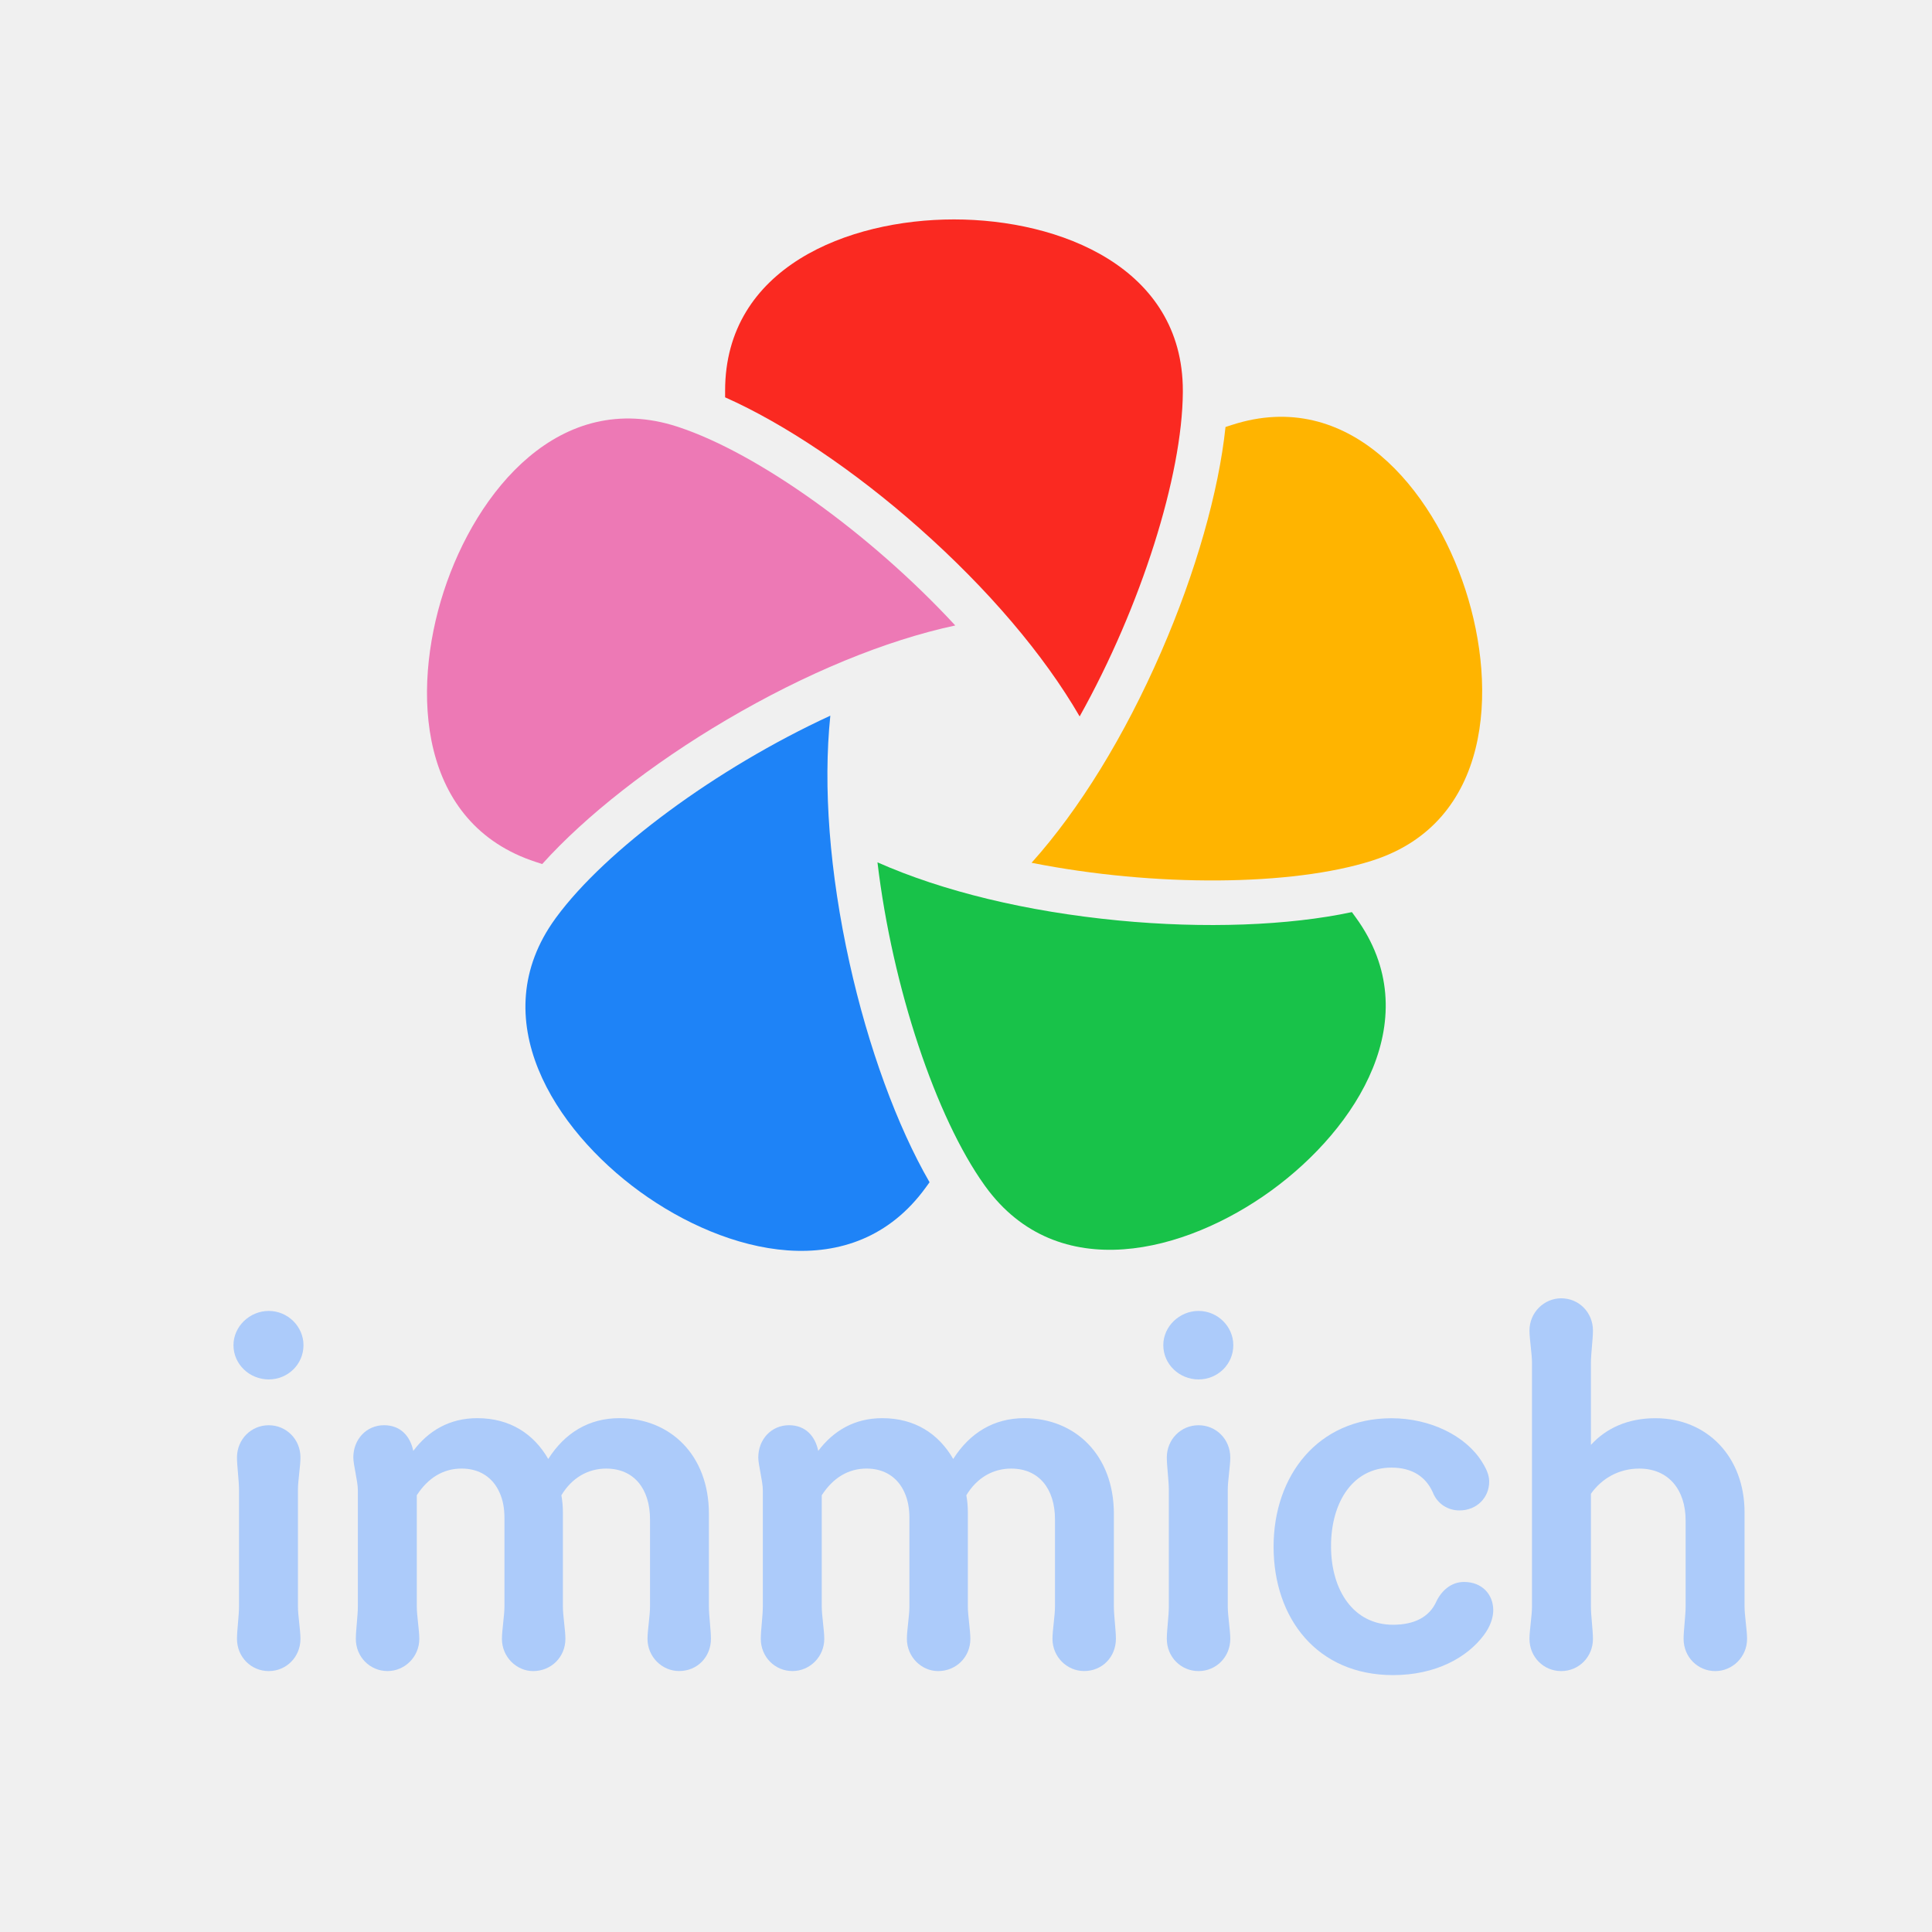
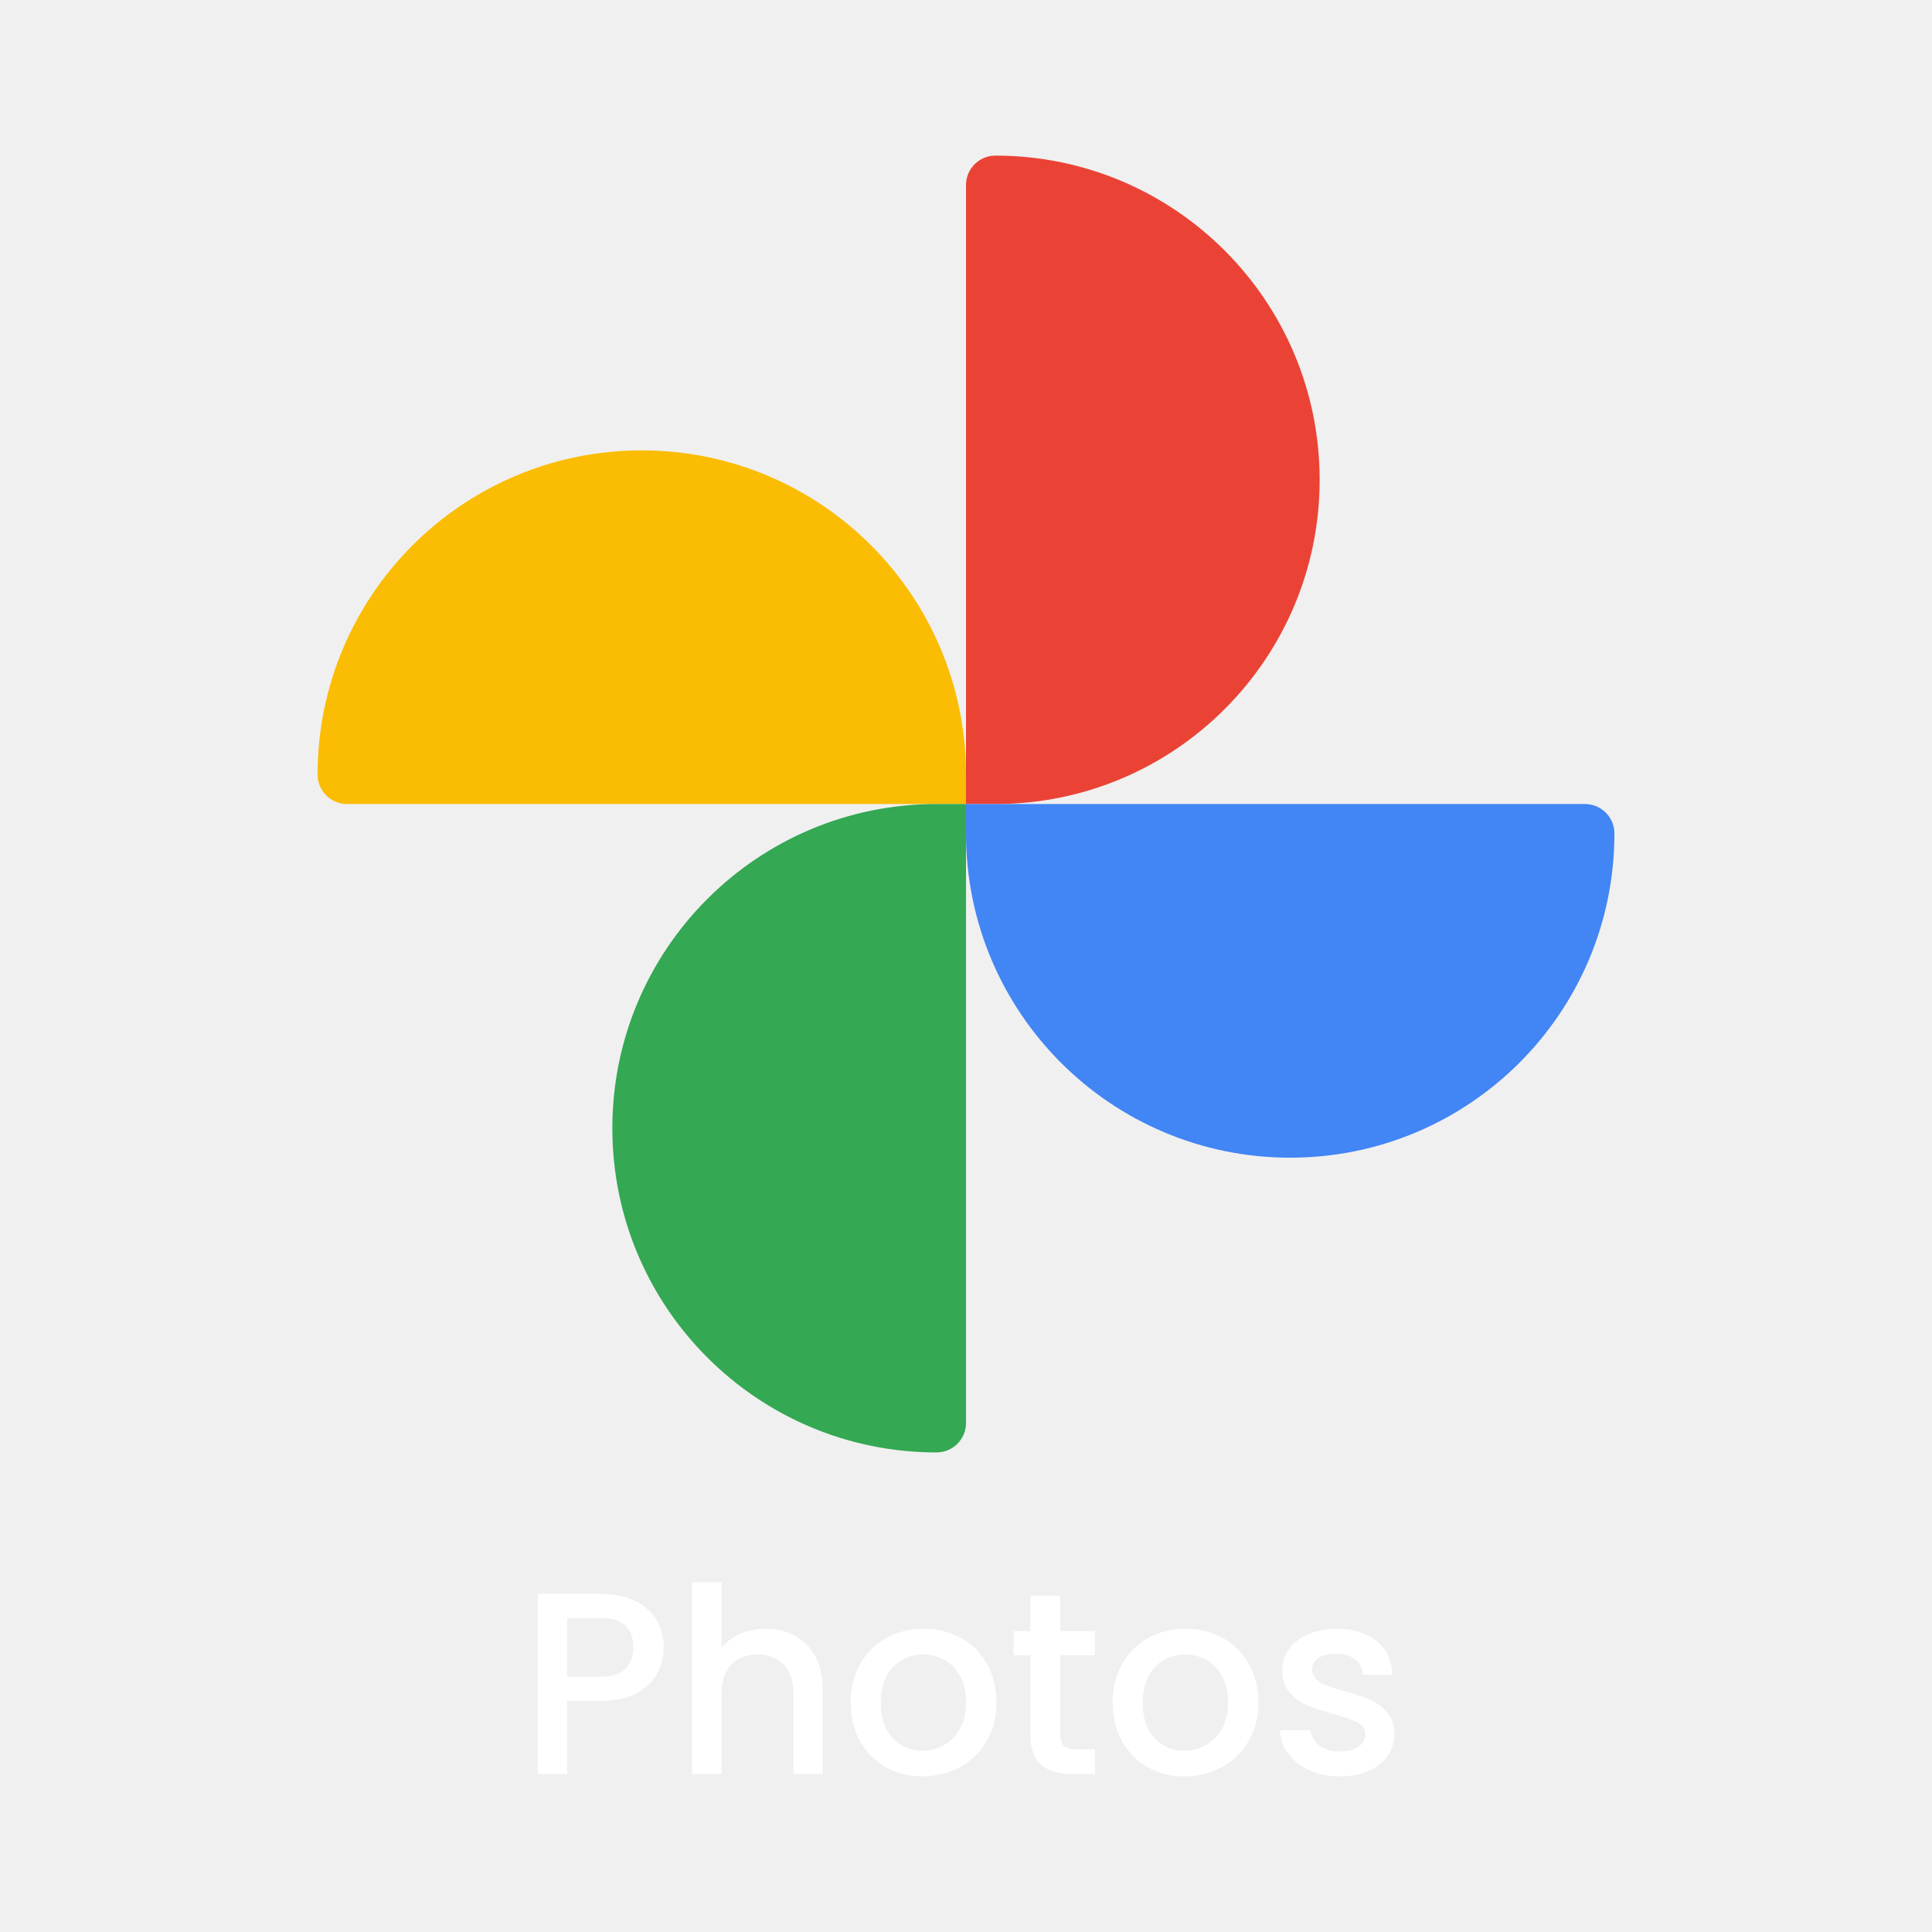
- <svg xmlns="http://www.w3.org/2000/svg" version="1.1" id="Router_Medium_x5F_Black_00000037681990313894948460000012967653829507626171_" x="0px" y="0px" viewBox="0 0 792 792" style="enable-background:new 0 0 792 792;" xml:space="preserve">
-   <style type="text/css">
- 	.st0{fill:#ACCBFA;}
- 	.st1{fill:#FA2921;}
- 	.st2{fill:#ED79B5;}
- 	.st3{fill:#FFB400;}
- 	.st4{fill:#1E83F7;}
- 	.st5{fill:#18C249;}
- </style>
-   <g>
-     <path class="st0" d="M110.16,537.4c7.85,0,14.25,6.4,14.25,14.04c0,7.85-6.4,14.04-14.25,14.04s-14.45-6.19-14.45-14.04   C95.71,543.8,102.32,537.4,110.16,537.4z M97.98,610.7c0-3.72-0.83-9.71-0.83-13.22c0-7.43,5.78-13.22,13.01-13.22   s13.01,5.78,13.01,13.22c0,3.51-1.03,9.5-1.03,13.22v47.9c0,3.72,1.03,9.71,1.03,13.22c0,7.43-5.78,13.22-13.01,13.22   s-13.01-5.78-13.01-13.22c0-3.51,0.83-9.5,0.83-13.22V610.7z" />
-     <path class="st0" d="M265.44,671.82c0-3.51,1.03-9.5,1.03-13.22v-35.72c0-12.6-6.61-20.85-17.96-20.85   c-7.43,0-14.04,3.72-18.38,10.94c0.41,2.27,0.62,4.54,0.62,7.02v38.61c0,3.72,1.03,9.71,1.03,13.22c0,7.43-5.78,13.22-13.22,13.22   c-6.81,0-12.8-5.78-12.8-13.22c0-3.51,1.03-9.5,1.03-13.22v-36.34c0-3.92-0.62-7.43-2.06-10.53c-2.69-5.99-8.05-9.71-15.49-9.71   c-7.64,0-13.83,3.92-18.38,10.94v45.63c0,3.72,1.03,9.71,1.03,13.22c0,7.43-5.99,13.22-13.01,13.22c-7.23,0-13.01-5.78-13.01-13.22   c0-3.51,0.83-9.5,0.83-13.22v-47.7c0-3.72-1.86-10.32-1.86-13.42c0-7.43,5.37-13.22,12.6-13.22c6.81,0,10.74,4.54,11.98,10.53   c6.19-8.26,14.87-13.42,26.22-13.42c13.42,0,23.13,6.4,29.11,16.73c6.81-10.74,16.73-16.73,29.11-16.73   c20.86,0,36.75,15.07,36.75,39.23v37.99c0,3.72,0.83,9.71,0.83,13.22c0,7.43-5.57,13.22-13.01,13.22   C271.43,685.04,265.44,679.26,265.44,671.82z" />
-     <path class="st0" d="M431.45,671.82c0-3.51,1.03-9.5,1.03-13.22v-35.72c0-12.6-6.61-20.85-17.96-20.85   c-7.43,0-14.04,3.72-18.38,10.94c0.41,2.27,0.62,4.54,0.62,7.02v38.61c0,3.72,1.03,9.71,1.03,13.22c0,7.43-5.78,13.22-13.22,13.22   c-6.82,0-12.8-5.78-12.8-13.22c0-3.51,1.03-9.5,1.03-13.22v-36.34c0-3.92-0.62-7.43-2.06-10.53c-2.68-5.99-8.05-9.71-15.49-9.71   c-7.64,0-13.83,3.92-18.38,10.94v45.63c0,3.72,1.03,9.71,1.03,13.22c0,7.43-5.99,13.22-13.01,13.22c-7.23,0-13.01-5.78-13.01-13.22   c0-3.51,0.83-9.5,0.83-13.22v-47.7c0-3.72-1.86-10.32-1.86-13.42c0-7.43,5.37-13.22,12.6-13.22c6.82,0,10.74,4.54,11.98,10.53   c6.2-8.26,14.87-13.42,26.22-13.42c13.42,0,23.13,6.4,29.11,16.73c6.81-10.74,16.72-16.73,29.11-16.73   c20.86,0,36.75,15.07,36.75,39.23v37.99c0,3.72,0.83,9.71,0.83,13.22c0,7.43-5.57,13.22-13.01,13.22   C437.44,685.04,431.45,679.26,431.45,671.82z" />
-     <path class="st0" d="M491.33,537.4c7.85,0,14.25,6.4,14.25,14.04c0,7.85-6.4,14.04-14.25,14.04s-14.45-6.19-14.45-14.04   C476.87,543.8,483.48,537.4,491.33,537.4z M479.15,610.7c0-3.72-0.83-9.71-0.83-13.22c0-7.43,5.78-13.22,13.01-13.22   s13.01,5.78,13.01,13.22c0,3.51-1.03,9.5-1.03,13.22v47.9c0,3.72,1.03,9.71,1.03,13.22c0,7.43-5.78,13.22-13.01,13.22   s-13.01-5.78-13.01-13.22c0-3.51,0.83-9.5,0.83-13.22V610.7z" />
-     <path class="st0" d="M522.09,634.04c0-29.11,18.17-52.65,48.32-52.65c15.9,0,30.56,7.23,37.17,17.97c2.48,3.92,2.89,6.19,2.89,8.05   c0,6.4-4.96,11.77-12.18,11.77c-4.75,0-9.08-2.68-10.94-7.43c-2.89-6.4-8.47-10.12-16.93-10.12c-15.9,0-24.78,14.25-24.78,32.21   c0,18.17,9.29,32.21,25.4,32.21c8.67,0,14.87-3.1,17.76-9.5c2.06-4.34,5.99-8.05,11.36-8.05c7.43,0,11.98,5.16,11.98,11.56   c0,3.1-1.24,6.81-3.92,10.32c-6.82,9.09-19.62,16.31-37.17,16.31C540.06,686.69,522.09,663.56,522.09,634.04z" />
-     <path class="st0" d="M690.17,671.82c0-3.51,0.83-9.5,0.83-13.22v-35.3c0-12.6-7.02-21.27-19-21.27c-8.26,0-15.28,3.92-19.82,10.32   v46.25c0,3.72,0.83,9.71,0.83,13.22c0,7.43-5.78,13.22-13.01,13.22s-13.01-5.78-13.01-13.22c0-3.51,1.03-9.5,1.03-13.22v-99.94   c0-3.72-1.03-9.71-1.03-13.22c0-7.43,5.99-13.22,13.01-13.22c7.23,0,13.01,5.78,13.01,13.22c0,3.51-0.83,9.5-0.83,13.22v33.66   c6.2-6.81,15.07-10.94,26.43-10.94c21.27,0,36.55,15.9,36.55,38.61v38.61c0,3.72,1.03,9.71,1.03,13.22   c0,7.43-5.99,13.22-13.01,13.22C695.95,685.04,690.17,679.26,690.17,671.82z" />
+ <svg xmlns="http://www.w3.org/2000/svg" version="1.1" viewBox="0 0 744.90 744.90">
+   <g transform="translate(122.45, 60.00) scale(8.474576)">
+     <path fill="#FBBC04" d="M14.75 13.41c8.146 0 14.75 6.603 14.75 14.75v1.34H1.34C.6 29.5 0 28.9 0 28.16c0-8.147 6.604-14.75 14.75-14.75z" />
+     <path fill="#EA4335" d="M45.59 14.75c0 8.146-6.603 14.75-14.75 14.75H29.5V1.34C29.5.6 30.1 0 30.84 0c8.147 0 14.75 6.604 14.75 14.75z" />
+     <path fill="#4285F4" d="M44.25 45.59c-8.146 0-14.75-6.603-14.75-14.75V29.5h28.16c.74 0 1.34.6 1.34 1.34 0 8.147-6.604 14.75-14.75 14.75z" />
+     <path fill="#34A853" d="M13.41 44.25c0-8.146 6.603-14.75 14.75-14.75h1.34v28.16c0 .74-.6 1.34-1.34 1.34-8.147 0-14.75-6.604-14.75-14.75z" />
  </g>
-   <g>
-     <path class="st1" d="M376.76,216.42c28.32,25.07,51.15,51.95,65.83,77.27c25.23-45.12,42.08-98.73,42.3-132.88   c0-0.24,0-0.46,0-0.66c0-50.53-50.41-70.2-93.82-70.2s-93.82,19.66-93.82,70.2c0,0.69,0,1.62,0,2.73   C321.44,173.62,350.14,192.84,376.76,216.42z" />
-     <path class="st2" d="M222.27,354.21c17.7-19.69,44.85-41.04,75.5-59.08c32.6-19.19,65.21-32.59,93.83-38.73   c-35.11-37.94-80.89-70.53-113.31-81.29c-0.23-0.07-0.44-0.14-0.63-0.21c-48.06-15.61-82.34,26.25-95.75,67.54   c-13.42,41.29-10.29,95.31,37.77,110.92C220.33,353.58,221.21,353.86,222.27,354.21z" />
-     <path class="st3" d="M600.73,241.74c-13.42-41.29-47.69-83.15-95.75-67.54c-0.66,0.21-1.54,0.5-2.6,0.84   c-2.75,26.34-12.16,59.57-26.36,92.17c-15.09,34.68-33.6,64.69-53.14,86.48c50.7,10.05,106.9,9.52,139.45-0.83   c0.23-0.07,0.44-0.14,0.63-0.21C611.02,337.05,614.15,283.03,600.73,241.74z" />
-     <path class="st4" d="M348.22,394.58c-8.17-36.93-10.84-72.09-7.84-101.2c-46.93,21.67-92.08,55.14-112.33,82.64   c-0.14,0.19-0.27,0.37-0.39,0.54c-29.7,40.88-0.48,86.42,34.64,111.94s87.46,39.24,117.16-1.64c0.41-0.56,0.95-1.31,1.6-2.21   C367.81,461.72,355.9,429.3,348.22,394.58z" />
-     <path class="st5" d="M554.19,373.91c-25.9,5.53-60.41,6.84-95.81,3.42c-37.65-3.64-71.91-11.96-98.67-23.82   c6.11,51.33,23.99,104.61,43.89,132.37c0.14,0.19,0.27,0.37,0.39,0.54c29.7,40.88,82.04,27.16,117.16,1.64S585.5,417,555.8,376.12   C555.39,375.56,554.85,374.81,554.19,373.91z" />
+   <g fill="#FFFFFF" transform="translate(199.80, 684.00) scale(0.1, -0.1)">
+     <path fill-rule="evenodd" transform="translate(0, 0)" d="M315 282H189V0H75V695H315Q395 695 450.5 667.5Q506 640 533.5 593.0Q561 546 561 488Q561 435 536.0 388.0Q511 341 456.0 311.5Q401 282 315 282ZM444 488Q444 602 315 602H189V375H315Q380 375 412.0 404.5Q444 434 444 488Z" />
+     <path fill-rule="evenodd" transform="translate(595, 0)" d="M579 325V0H466V308Q466 382 429.0 421.5Q392 461 328 461Q264 461 226.5 421.5Q189 382 189 308V0H75V740H189V487Q218 522 262.5 541.0Q307 560 360 560Q423 560 472.5 533.0Q522 506 550.5 453.0Q579 400 579 325Z" />
+     <path fill-rule="evenodd" transform="translate(1244, 0)" d="M38 276Q38 360 75.0 425.0Q112 490 176.0 525.0Q240 560 319 560Q398 560 462.0 525.0Q526 490 563.0 425.0Q600 360 600 276Q600 192 562.0 127.0Q524 62 458.5 26.5Q393 -9 314 -9Q236 -9 173.0 26.5Q110 62 74.0 126.5Q38 191 38 276ZM483 276Q483 336 460.0 377.5Q437 419 399.0 440.0Q361 461 317 461Q273 461 235.5 440.0Q198 419 176.0 377.5Q154 336 154 276Q154 187 199.5 138.5Q245 90 314 90Q358 90 396.5 111.0Q435 132 459.0 174.0Q483 216 483 276Z" />
+     <path fill-rule="evenodd" transform="translate(1882, 0)" d="M208 458V153Q208 122 222.5 108.5Q237 95 272 95H342V0H252Q175 0 134.0 36.0Q93 72 93 153V458H28V551H93V688H208V551H342V458Z" />
+     <path fill-rule="evenodd" transform="translate(2254, 0)" d="M38 276Q38 360 75.0 425.0Q112 490 176.0 525.0Q240 560 319 560Q398 560 462.0 525.0Q526 490 563.0 425.0Q600 360 600 276Q600 192 562.0 127.0Q524 62 458.5 26.5Q393 -9 314 -9Q236 -9 173.0 26.5Q110 62 74.0 126.5Q38 191 38 276ZM483 276Q483 336 460.0 377.5Q437 419 399.0 440.0Q361 461 317 461Q273 461 235.5 440.0Q198 419 176.0 377.5Q154 336 154 276Q154 187 199.5 138.5Q245 90 314 90Q358 90 396.5 111.0Q435 132 459.0 174.0Q483 216 483 276Z" />
+     <path fill-rule="evenodd" transform="translate(2892, 0)" d="M45 169H163Q166 134 196.5 110.5Q227 87 273 87Q321 87 347.5 105.5Q374 124 374 153Q374 184 344.5 199.0Q315 214 251 232Q189 249 150.0 265.0Q111 281 82.5 314.0Q54 347 54 401Q54 445 80.0 481.5Q106 518 154.5 539.0Q203 560 266 560Q360 560 417.5 512.5Q475 465 479 383H365Q362 420 335.0 442.0Q308 464 262 464Q217 464 193.0 447.0Q169 430 169 402Q169 380 185.0 365.0Q201 350 224.0 341.5Q247 333 292 320Q352 304 390.5 287.5Q429 271 457.0 239.0Q485 207 486 154Q486 107 460.0 70.0Q434 33 386.5 12.0Q339 -9 275 -9Q210 -9 158.5 14.5Q107 38 77.0 78.5Q47 119 45 169Z" />
  </g>
</svg>
